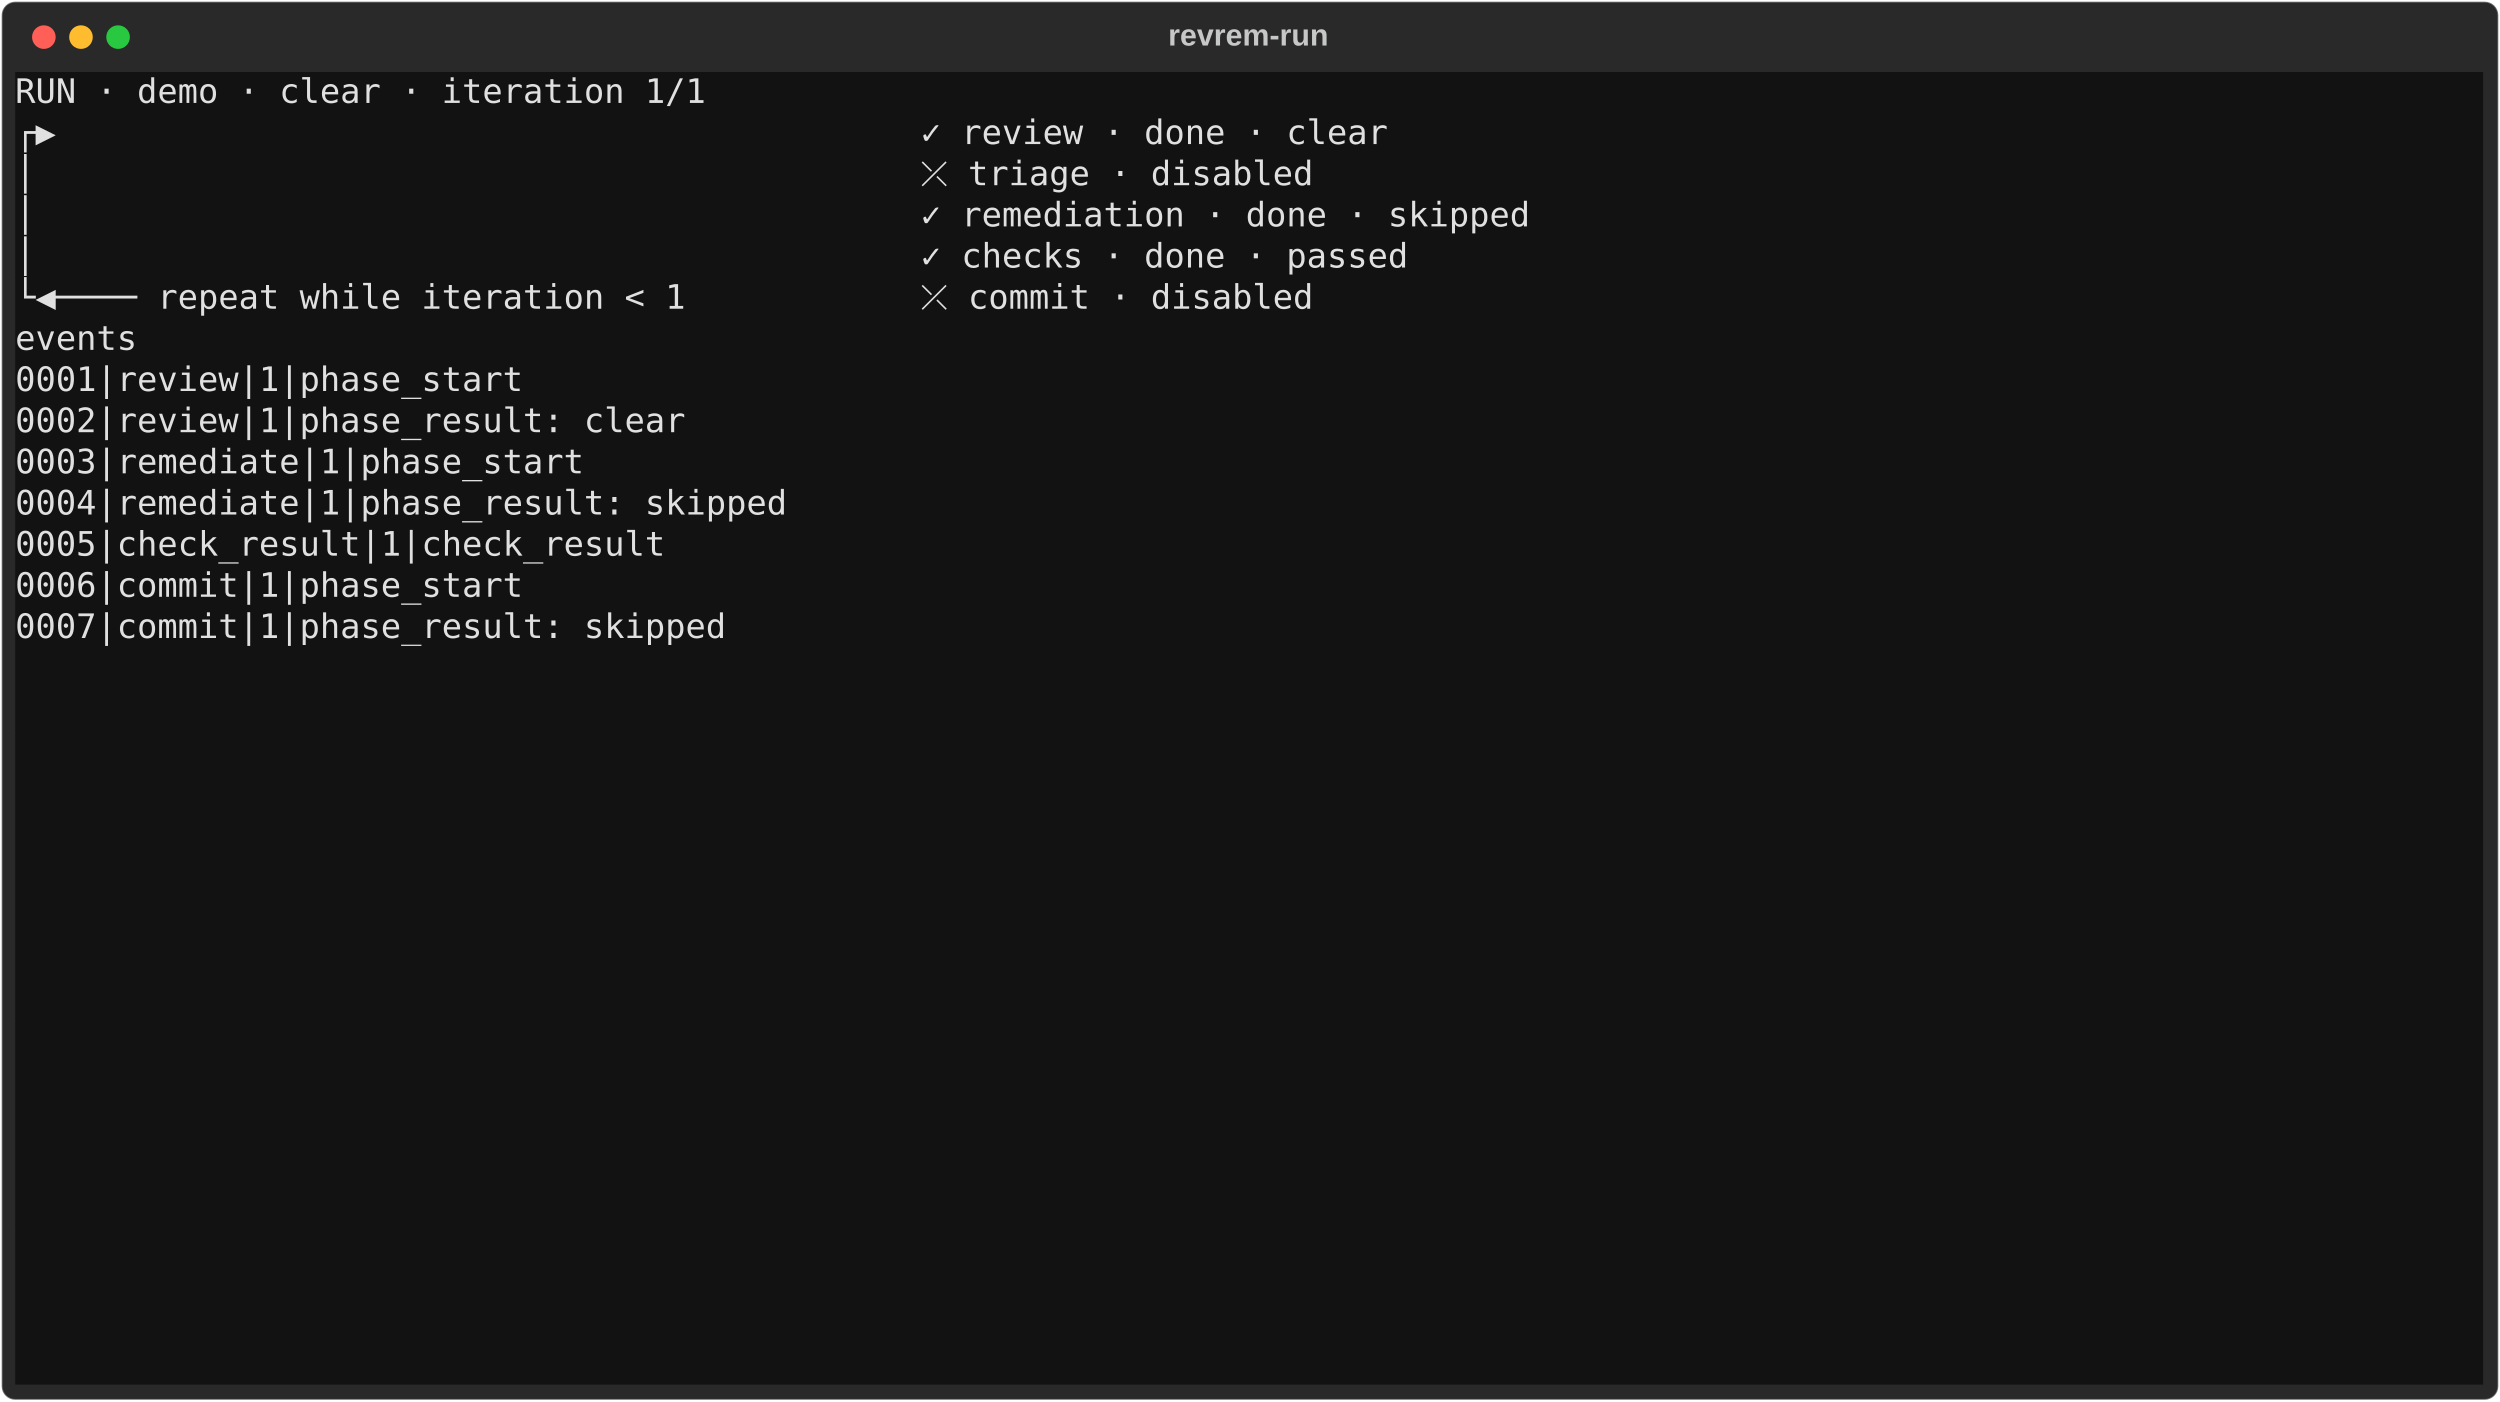
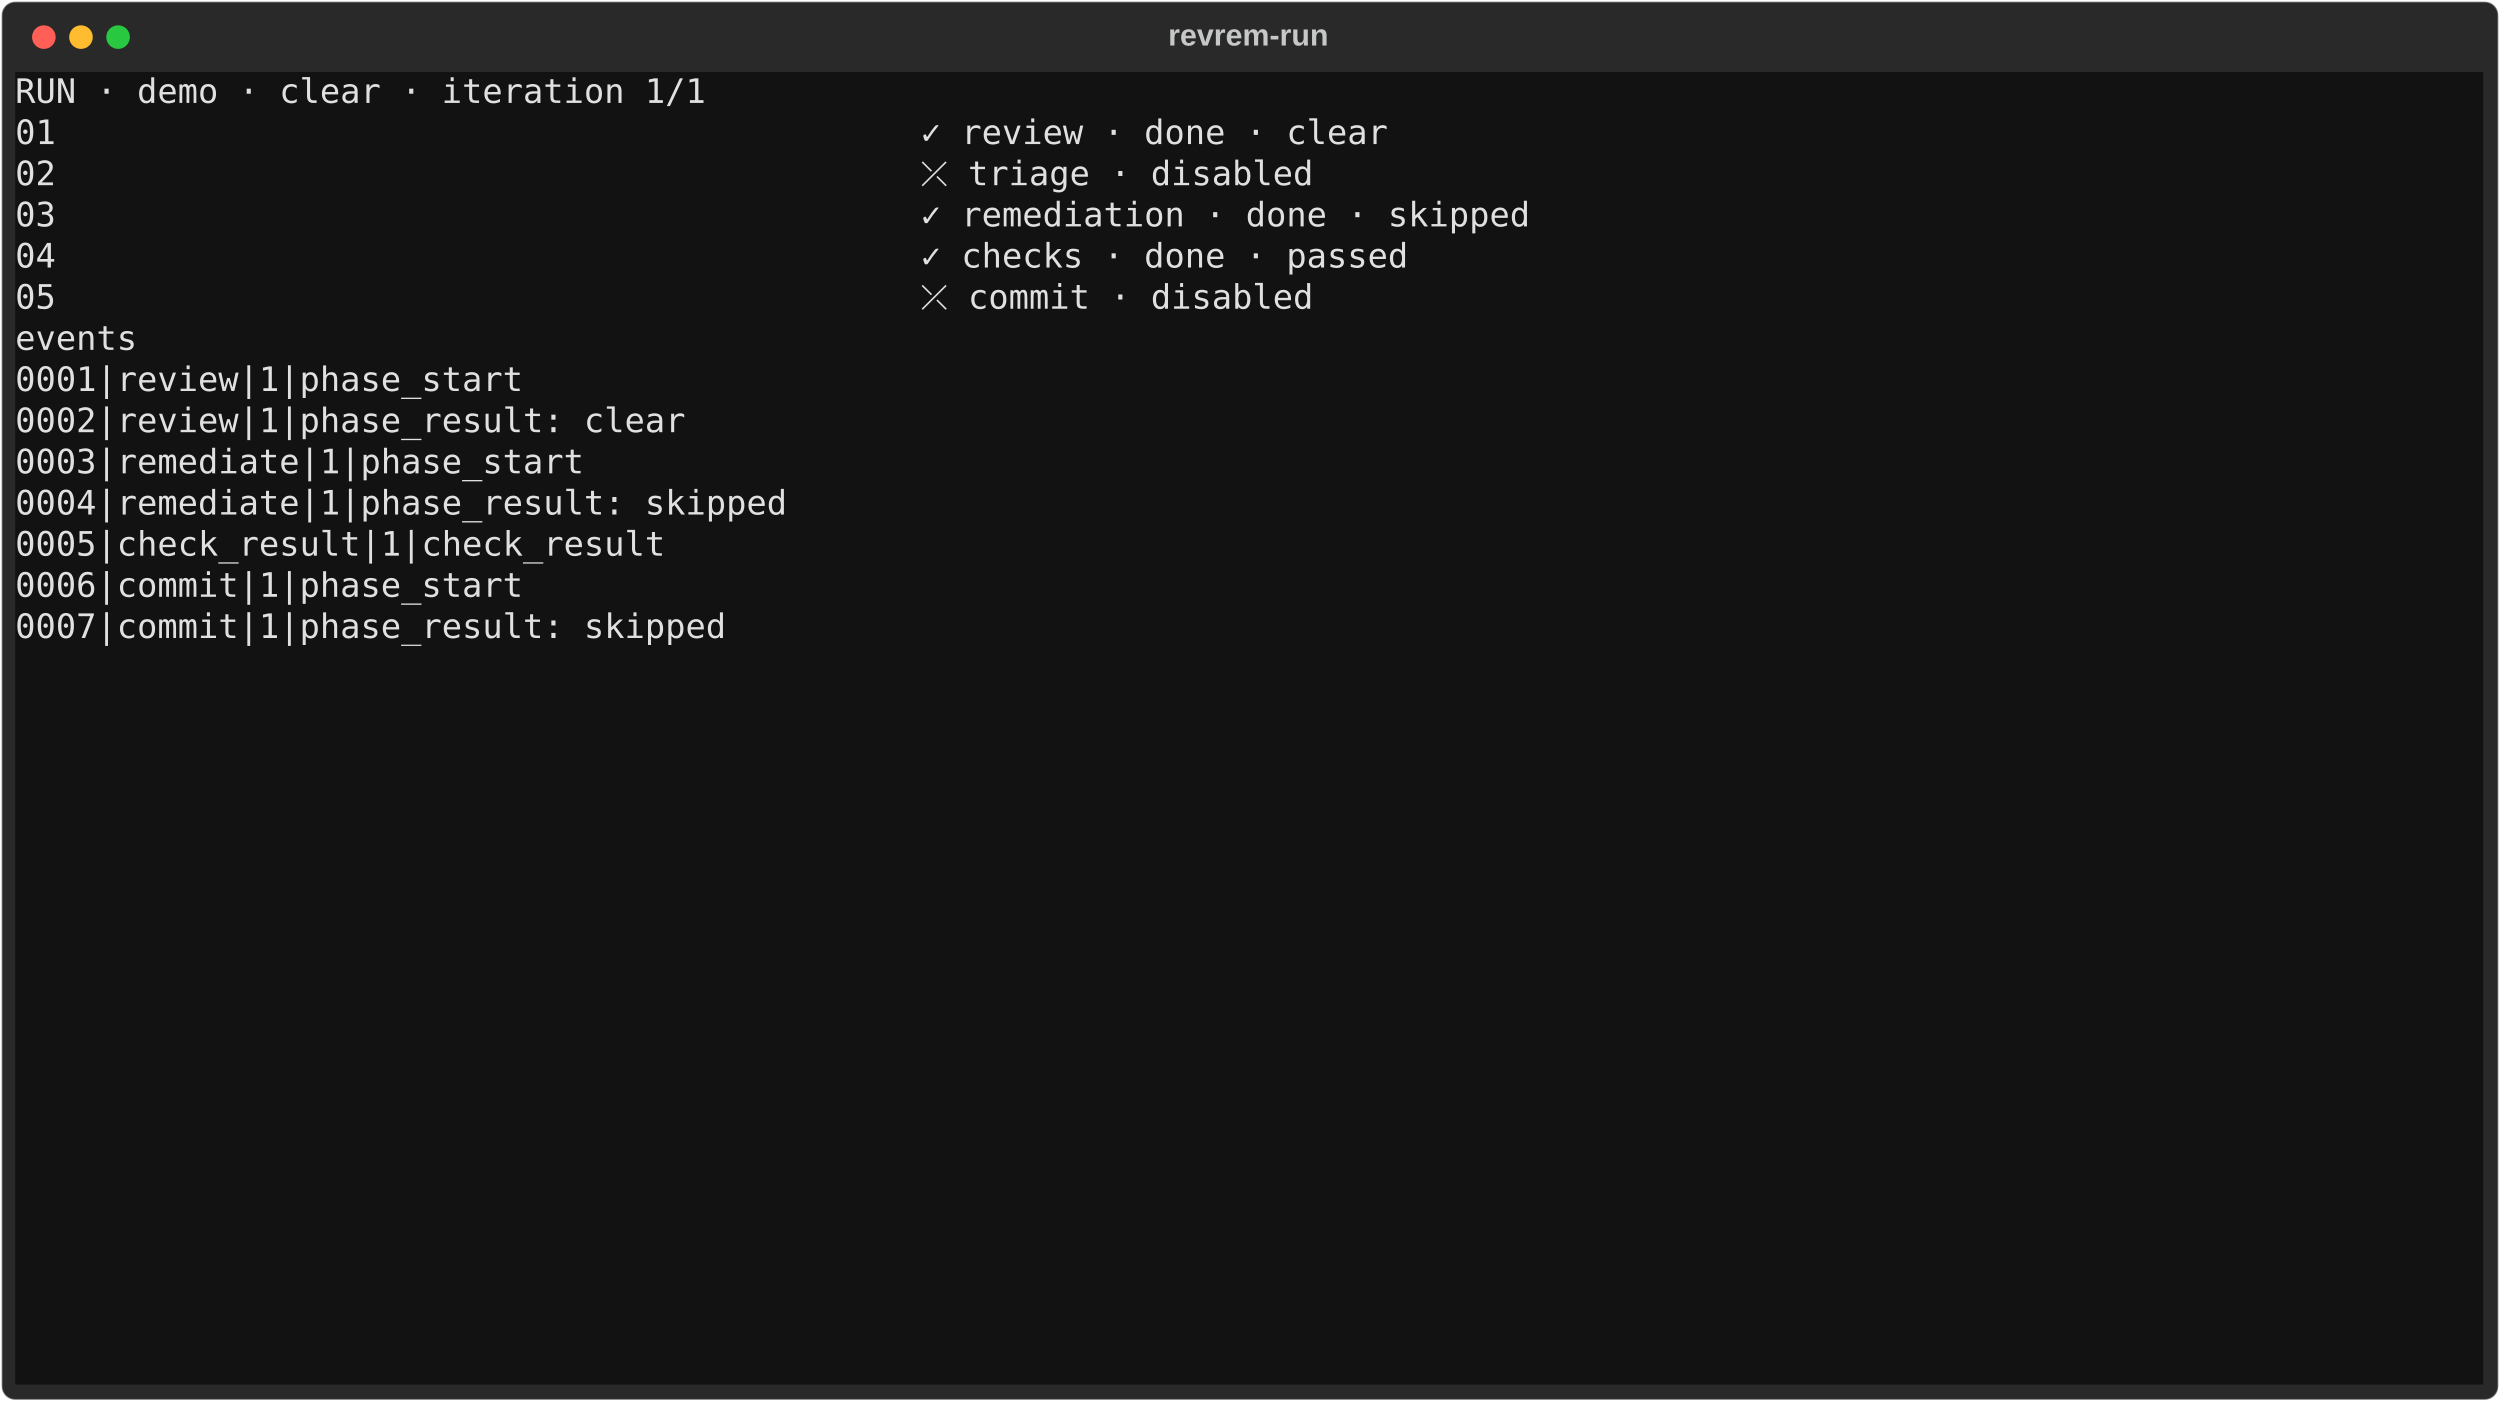
<svg xmlns="http://www.w3.org/2000/svg" class="rich-terminal" viewBox="0 0 1482 830.8">
  <style>

    @font-face {
        font-family: "Fira Code";
        src: local("FiraCode-Regular"),
                url("https://cdnjs.cloudflare.com/ajax/libs/firacode/6.2.0/woff2/FiraCode-Regular.woff2") format("woff2"),
                url("https://cdnjs.cloudflare.com/ajax/libs/firacode/6.2.0/woff/FiraCode-Regular.woff") format("woff");
        font-style: normal;
        font-weight: 400;
    }
    @font-face {
        font-family: "Fira Code";
        src: local("FiraCode-Bold"),
                url("https://cdnjs.cloudflare.com/ajax/libs/firacode/6.2.0/woff2/FiraCode-Bold.woff2") format("woff2"),
                url("https://cdnjs.cloudflare.com/ajax/libs/firacode/6.2.0/woff/FiraCode-Bold.woff") format("woff");
        font-style: bold;
        font-weight: 700;
    }

    .terminal-ID-matrix {
        font-family: Fira Code, monospace;
        font-size: 20px;
        line-height: 24.4px;
        font-variant-east-asian: full-width;
    }

    .terminal-ID-title {
        font-size: 18px;
        font-weight: bold;
        font-family: arial;
    }

    .terminal-ID-r1 { fill: #e0e0e0 }
.terminal-ID-r2 { fill: #c5c8c6 }
    </style>
  <defs>
    <clipPath id="terminal-ID-clip-terminal">
      <rect x="0" y="0" width="1463.0" height="779.8" />
    </clipPath>
    <clipPath id="terminal-ID-line-0">
      <rect x="0" y="1.5" width="1464" height="24.65" />
    </clipPath>
    <clipPath id="terminal-ID-line-1">
      <rect x="0" y="25.9" width="1464" height="24.65" />
    </clipPath>
    <clipPath id="terminal-ID-line-2">
      <rect x="0" y="50.3" width="1464" height="24.65" />
    </clipPath>
    <clipPath id="terminal-ID-line-3">
      <rect x="0" y="74.7" width="1464" height="24.65" />
    </clipPath>
    <clipPath id="terminal-ID-line-4">
      <rect x="0" y="99.1" width="1464" height="24.65" />
    </clipPath>
    <clipPath id="terminal-ID-line-5">
      <rect x="0" y="123.5" width="1464" height="24.65" />
    </clipPath>
    <clipPath id="terminal-ID-line-6">
      <rect x="0" y="147.9" width="1464" height="24.65" />
    </clipPath>
    <clipPath id="terminal-ID-line-7">
      <rect x="0" y="172.3" width="1464" height="24.65" />
    </clipPath>
    <clipPath id="terminal-ID-line-8">
      <rect x="0" y="196.7" width="1464" height="24.65" />
    </clipPath>
    <clipPath id="terminal-ID-line-9">
      <rect x="0" y="221.1" width="1464" height="24.65" />
    </clipPath>
    <clipPath id="terminal-ID-line-10">
      <rect x="0" y="245.5" width="1464" height="24.65" />
    </clipPath>
    <clipPath id="terminal-ID-line-11">
      <rect x="0" y="269.9" width="1464" height="24.65" />
    </clipPath>
    <clipPath id="terminal-ID-line-12">
      <rect x="0" y="294.3" width="1464" height="24.65" />
    </clipPath>
    <clipPath id="terminal-ID-line-13">
      <rect x="0" y="318.7" width="1464" height="24.65" />
    </clipPath>
    <clipPath id="terminal-ID-line-14">
      <rect x="0" y="343.1" width="1464" height="24.65" />
    </clipPath>
    <clipPath id="terminal-ID-line-15">
      <rect x="0" y="367.5" width="1464" height="24.65" />
    </clipPath>
    <clipPath id="terminal-ID-line-16">
      <rect x="0" y="391.9" width="1464" height="24.65" />
    </clipPath>
    <clipPath id="terminal-ID-line-17">
      <rect x="0" y="416.3" width="1464" height="24.65" />
    </clipPath>
    <clipPath id="terminal-ID-line-18">
      <rect x="0" y="440.7" width="1464" height="24.65" />
    </clipPath>
    <clipPath id="terminal-ID-line-19">
      <rect x="0" y="465.1" width="1464" height="24.65" />
    </clipPath>
    <clipPath id="terminal-ID-line-20">
      <rect x="0" y="489.5" width="1464" height="24.65" />
    </clipPath>
    <clipPath id="terminal-ID-line-21">
      <rect x="0" y="513.9" width="1464" height="24.65" />
    </clipPath>
    <clipPath id="terminal-ID-line-22">
      <rect x="0" y="538.3" width="1464" height="24.65" />
    </clipPath>
    <clipPath id="terminal-ID-line-23">
      <rect x="0" y="562.7" width="1464" height="24.65" />
    </clipPath>
    <clipPath id="terminal-ID-line-24">
      <rect x="0" y="587.1" width="1464" height="24.65" />
    </clipPath>
    <clipPath id="terminal-ID-line-25">
      <rect x="0" y="611.5" width="1464" height="24.65" />
    </clipPath>
    <clipPath id="terminal-ID-line-26">
      <rect x="0" y="635.9" width="1464" height="24.65" />
    </clipPath>
    <clipPath id="terminal-ID-line-27">
      <rect x="0" y="660.3" width="1464" height="24.65" />
    </clipPath>
    <clipPath id="terminal-ID-line-28">
      <rect x="0" y="684.7" width="1464" height="24.65" />
    </clipPath>
    <clipPath id="terminal-ID-line-29">
      <rect x="0" y="709.1" width="1464" height="24.65" />
    </clipPath>
    <clipPath id="terminal-ID-line-30">
      <rect x="0" y="733.5" width="1464" height="24.65" />
    </clipPath>
  </defs>
  <rect fill="#292929" stroke="rgba(255,255,255,0.35)" stroke-width="1" x="1" y="1" width="1480" height="828.8" rx="8" />
  <text class="terminal-ID-title" fill="#c5c8c6" text-anchor="middle" x="740" y="27">revrem-run</text>
  <g transform="translate(26,22)">
    <circle cx="0" cy="0" r="7" fill="#ff5f57" />
    <circle cx="22" cy="0" r="7" fill="#febc2e" />
    <circle cx="44" cy="0" r="7" fill="#28c840" />
  </g>
  <g transform="translate(9, 41)" clip-path="url(#terminal-ID-clip-terminal)">
    <rect fill="#121212" x="0" y="1.5" width="414.8" height="24.65" shape-rendering="crispEdges" />
    <rect fill="#121212" x="414.8" y="1.5" width="1049.2" height="24.65" shape-rendering="crispEdges" />
    <rect fill="#121212" x="0" y="25.9" width="24.4" height="24.65" shape-rendering="crispEdges" />
    <rect fill="#121212" x="24.4" y="25.9" width="512.4" height="24.65" shape-rendering="crispEdges" />
    <rect fill="#121212" x="536.8" y="25.9" width="280.6" height="24.65" shape-rendering="crispEdges" />
    <rect fill="#121212" x="817.4" y="25.9" width="646.6" height="24.65" shape-rendering="crispEdges" />
-     <rect fill="#121212" x="0" y="50.3" width="12.2" height="24.65" shape-rendering="crispEdges" />
-     <rect fill="#121212" x="12.2" y="50.3" width="524.6" height="24.65" shape-rendering="crispEdges" />
+     <rect fill="#121212" x="0" y="50.3" width="24.4" height="24.65" shape-rendering="crispEdges" />
+     <rect fill="#121212" x="24.4" y="50.3" width="512.4" height="24.65" shape-rendering="crispEdges" />
    <rect fill="#121212" x="536.8" y="50.3" width="231.8" height="24.65" shape-rendering="crispEdges" />
    <rect fill="#121212" x="768.6" y="50.3" width="695.4" height="24.65" shape-rendering="crispEdges" />
-     <rect fill="#121212" x="0" y="74.7" width="12.2" height="24.65" shape-rendering="crispEdges" />
-     <rect fill="#121212" x="12.2" y="74.7" width="524.6" height="24.65" shape-rendering="crispEdges" />
+     <rect fill="#121212" x="0" y="74.7" width="24.4" height="24.65" shape-rendering="crispEdges" />
+     <rect fill="#121212" x="24.4" y="74.7" width="512.4" height="24.65" shape-rendering="crispEdges" />
    <rect fill="#121212" x="536.8" y="74.7" width="366" height="24.65" shape-rendering="crispEdges" />
    <rect fill="#121212" x="902.8" y="74.7" width="561.2" height="24.65" shape-rendering="crispEdges" />
-     <rect fill="#121212" x="0" y="99.1" width="12.2" height="24.65" shape-rendering="crispEdges" />
-     <rect fill="#121212" x="12.2" y="99.1" width="524.6" height="24.65" shape-rendering="crispEdges" />
+     <rect fill="#121212" x="0" y="99.1" width="24.4" height="24.65" shape-rendering="crispEdges" />
+     <rect fill="#121212" x="24.4" y="99.1" width="512.4" height="24.65" shape-rendering="crispEdges" />
    <rect fill="#121212" x="536.8" y="99.1" width="292.8" height="24.65" shape-rendering="crispEdges" />
    <rect fill="#121212" x="829.6" y="99.1" width="634.4" height="24.65" shape-rendering="crispEdges" />
-     <rect fill="#121212" x="0" y="123.5" width="402.6" height="24.65" shape-rendering="crispEdges" />
-     <rect fill="#121212" x="402.6" y="123.5" width="134.2" height="24.65" shape-rendering="crispEdges" />
+     <rect fill="#121212" x="0" y="123.5" width="24.4" height="24.65" shape-rendering="crispEdges" />
+     <rect fill="#121212" x="24.4" y="123.5" width="512.4" height="24.65" shape-rendering="crispEdges" />
    <rect fill="#121212" x="536.8" y="123.5" width="231.8" height="24.65" shape-rendering="crispEdges" />
    <rect fill="#121212" x="768.6" y="123.5" width="695.4" height="24.65" shape-rendering="crispEdges" />
    <rect fill="#121212" x="0" y="147.9" width="73.2" height="24.65" shape-rendering="crispEdges" />
    <rect fill="#121212" x="73.2" y="147.9" width="1390.8" height="24.65" shape-rendering="crispEdges" />
    <rect fill="#121212" x="0" y="172.3" width="305" height="24.65" shape-rendering="crispEdges" />
    <rect fill="#121212" x="305" y="172.3" width="1159" height="24.65" shape-rendering="crispEdges" />
    <rect fill="#121212" x="0" y="196.7" width="402.6" height="24.65" shape-rendering="crispEdges" />
    <rect fill="#121212" x="402.6" y="196.7" width="1061.4" height="24.65" shape-rendering="crispEdges" />
    <rect fill="#121212" x="0" y="221.1" width="341.6" height="24.65" shape-rendering="crispEdges" />
    <rect fill="#121212" x="341.6" y="221.1" width="1122.4" height="24.65" shape-rendering="crispEdges" />
    <rect fill="#121212" x="0" y="245.5" width="463.6" height="24.65" shape-rendering="crispEdges" />
    <rect fill="#121212" x="463.6" y="245.5" width="1000.4" height="24.65" shape-rendering="crispEdges" />
    <rect fill="#121212" x="0" y="269.9" width="390.4" height="24.65" shape-rendering="crispEdges" />
    <rect fill="#121212" x="390.4" y="269.9" width="1073.6" height="24.65" shape-rendering="crispEdges" />
    <rect fill="#121212" x="0" y="294.3" width="305" height="24.65" shape-rendering="crispEdges" />
    <rect fill="#121212" x="305" y="294.3" width="1159" height="24.65" shape-rendering="crispEdges" />
    <rect fill="#121212" x="0" y="318.7" width="427" height="24.65" shape-rendering="crispEdges" />
    <rect fill="#121212" x="427" y="318.7" width="1037" height="24.65" shape-rendering="crispEdges" />
    <rect fill="#121212" x="0" y="343.1" width="1464" height="24.65" shape-rendering="crispEdges" />
    <rect fill="#121212" x="0" y="367.5" width="1464" height="24.65" shape-rendering="crispEdges" />
    <rect fill="#121212" x="0" y="391.9" width="1464" height="24.65" shape-rendering="crispEdges" />
    <rect fill="#121212" x="0" y="416.3" width="1464" height="24.65" shape-rendering="crispEdges" />
    <rect fill="#121212" x="0" y="440.7" width="1464" height="24.65" shape-rendering="crispEdges" />
    <rect fill="#121212" x="0" y="465.1" width="1464" height="24.65" shape-rendering="crispEdges" />
    <rect fill="#121212" x="0" y="489.5" width="1464" height="24.65" shape-rendering="crispEdges" />
    <rect fill="#121212" x="0" y="513.9" width="1464" height="24.65" shape-rendering="crispEdges" />
    <rect fill="#121212" x="0" y="538.3" width="1464" height="24.65" shape-rendering="crispEdges" />
    <rect fill="#121212" x="0" y="562.7" width="1464" height="24.65" shape-rendering="crispEdges" />
    <rect fill="#121212" x="0" y="587.1" width="1464" height="24.65" shape-rendering="crispEdges" />
    <rect fill="#121212" x="0" y="611.5" width="1464" height="24.65" shape-rendering="crispEdges" />
    <rect fill="#121212" x="0" y="635.9" width="1464" height="24.65" shape-rendering="crispEdges" />
    <rect fill="#121212" x="0" y="660.3" width="1464" height="24.65" shape-rendering="crispEdges" />
    <rect fill="#121212" x="0" y="684.7" width="1464" height="24.65" shape-rendering="crispEdges" />
    <rect fill="#121212" x="0" y="709.1" width="1464" height="24.65" shape-rendering="crispEdges" />
    <rect fill="#121212" x="0" y="733.5" width="1464" height="24.65" shape-rendering="crispEdges" />
    <rect fill="#121212" x="0" y="757.9" width="1464" height="24.65" shape-rendering="crispEdges" />
    <g class="terminal-ID-matrix">
      <text class="terminal-ID-r1" x="0" y="20" textLength="414.8" clip-path="url(#terminal-ID-line-0)">RUN · demo · clear · iteration 1/1</text>
      <text class="terminal-ID-r2" x="1464" y="20" textLength="12.2" clip-path="url(#terminal-ID-line-0)">
</text>
-       <text class="terminal-ID-r1" x="0" y="44.4" textLength="24.4" clip-path="url(#terminal-ID-line-1)">┌▶</text>
+       <text class="terminal-ID-r1" x="0" y="44.4" textLength="24.4" clip-path="url(#terminal-ID-line-1)">01</text>
      <text class="terminal-ID-r1" x="536.8" y="44.4" textLength="280.6" clip-path="url(#terminal-ID-line-1)">✓ review · done · clear</text>
      <text class="terminal-ID-r2" x="1464" y="44.4" textLength="12.2" clip-path="url(#terminal-ID-line-1)">
</text>
-       <text class="terminal-ID-r1" x="0" y="68.8" textLength="12.2" clip-path="url(#terminal-ID-line-2)">│</text>
+       <text class="terminal-ID-r1" x="0" y="68.8" textLength="24.4" clip-path="url(#terminal-ID-line-2)">02</text>
      <text class="terminal-ID-r1" x="536.8" y="68.8" textLength="231.8" clip-path="url(#terminal-ID-line-2)">⤫ triage · disabled</text>
      <text class="terminal-ID-r2" x="1464" y="68.8" textLength="12.2" clip-path="url(#terminal-ID-line-2)">
</text>
-       <text class="terminal-ID-r1" x="0" y="93.2" textLength="12.2" clip-path="url(#terminal-ID-line-3)">│</text>
+       <text class="terminal-ID-r1" x="0" y="93.2" textLength="24.4" clip-path="url(#terminal-ID-line-3)">03</text>
      <text class="terminal-ID-r1" x="536.8" y="93.2" textLength="366" clip-path="url(#terminal-ID-line-3)">✓ remediation · done · skipped</text>
      <text class="terminal-ID-r2" x="1464" y="93.2" textLength="12.2" clip-path="url(#terminal-ID-line-3)">
</text>
-       <text class="terminal-ID-r1" x="0" y="117.6" textLength="12.2" clip-path="url(#terminal-ID-line-4)">│</text>
+       <text class="terminal-ID-r1" x="0" y="117.6" textLength="24.4" clip-path="url(#terminal-ID-line-4)">04</text>
      <text class="terminal-ID-r1" x="536.8" y="117.6" textLength="292.8" clip-path="url(#terminal-ID-line-4)">✓ checks · done · passed</text>
      <text class="terminal-ID-r2" x="1464" y="117.6" textLength="12.2" clip-path="url(#terminal-ID-line-4)">
</text>
-       <text class="terminal-ID-r1" x="0" y="142" textLength="402.6" clip-path="url(#terminal-ID-line-5)">└◀──── repeat while iteration &lt; 1</text>
+       <text class="terminal-ID-r1" x="0" y="142" textLength="24.4" clip-path="url(#terminal-ID-line-5)">05</text>
      <text class="terminal-ID-r1" x="536.8" y="142" textLength="231.8" clip-path="url(#terminal-ID-line-5)">⤫ commit · disabled</text>
      <text class="terminal-ID-r2" x="1464" y="142" textLength="12.2" clip-path="url(#terminal-ID-line-5)">
</text>
      <text class="terminal-ID-r1" x="0" y="166.4" textLength="73.2" clip-path="url(#terminal-ID-line-6)">events</text>
      <text class="terminal-ID-r2" x="1464" y="166.4" textLength="12.2" clip-path="url(#terminal-ID-line-6)">
</text>
      <text class="terminal-ID-r1" x="0" y="190.8" textLength="305" clip-path="url(#terminal-ID-line-7)">0001|review|1|phase_start</text>
      <text class="terminal-ID-r2" x="1464" y="190.8" textLength="12.2" clip-path="url(#terminal-ID-line-7)">
</text>
      <text class="terminal-ID-r1" x="0" y="215.2" textLength="402.6" clip-path="url(#terminal-ID-line-8)">0002|review|1|phase_result: clear</text>
      <text class="terminal-ID-r2" x="1464" y="215.2" textLength="12.2" clip-path="url(#terminal-ID-line-8)">
</text>
      <text class="terminal-ID-r1" x="0" y="239.6" textLength="341.6" clip-path="url(#terminal-ID-line-9)">0003|remediate|1|phase_start</text>
      <text class="terminal-ID-r2" x="1464" y="239.6" textLength="12.2" clip-path="url(#terminal-ID-line-9)">
</text>
      <text class="terminal-ID-r1" x="0" y="264" textLength="463.6" clip-path="url(#terminal-ID-line-10)">0004|remediate|1|phase_result: skipped</text>
      <text class="terminal-ID-r2" x="1464" y="264" textLength="12.2" clip-path="url(#terminal-ID-line-10)">
</text>
      <text class="terminal-ID-r1" x="0" y="288.4" textLength="390.4" clip-path="url(#terminal-ID-line-11)">0005|check_result|1|check_result</text>
      <text class="terminal-ID-r2" x="1464" y="288.4" textLength="12.2" clip-path="url(#terminal-ID-line-11)">
</text>
      <text class="terminal-ID-r1" x="0" y="312.8" textLength="305" clip-path="url(#terminal-ID-line-12)">0006|commit|1|phase_start</text>
      <text class="terminal-ID-r2" x="1464" y="312.8" textLength="12.2" clip-path="url(#terminal-ID-line-12)">
</text>
      <text class="terminal-ID-r1" x="0" y="337.2" textLength="427" clip-path="url(#terminal-ID-line-13)">0007|commit|1|phase_result: skipped</text>
      <text class="terminal-ID-r2" x="1464" y="337.2" textLength="12.2" clip-path="url(#terminal-ID-line-13)">
</text>
      <text class="terminal-ID-r2" x="1464" y="361.6" textLength="12.2" clip-path="url(#terminal-ID-line-14)">
</text>
      <text class="terminal-ID-r2" x="1464" y="386" textLength="12.2" clip-path="url(#terminal-ID-line-15)">
</text>
      <text class="terminal-ID-r2" x="1464" y="410.4" textLength="12.2" clip-path="url(#terminal-ID-line-16)">
</text>
      <text class="terminal-ID-r2" x="1464" y="434.8" textLength="12.2" clip-path="url(#terminal-ID-line-17)">
</text>
      <text class="terminal-ID-r2" x="1464" y="459.2" textLength="12.2" clip-path="url(#terminal-ID-line-18)">
</text>
      <text class="terminal-ID-r2" x="1464" y="483.6" textLength="12.2" clip-path="url(#terminal-ID-line-19)">
</text>
      <text class="terminal-ID-r2" x="1464" y="508" textLength="12.2" clip-path="url(#terminal-ID-line-20)">
</text>
      <text class="terminal-ID-r2" x="1464" y="532.4" textLength="12.2" clip-path="url(#terminal-ID-line-21)">
</text>
      <text class="terminal-ID-r2" x="1464" y="556.8" textLength="12.2" clip-path="url(#terminal-ID-line-22)">
</text>
      <text class="terminal-ID-r2" x="1464" y="581.2" textLength="12.2" clip-path="url(#terminal-ID-line-23)">
</text>
      <text class="terminal-ID-r2" x="1464" y="605.6" textLength="12.2" clip-path="url(#terminal-ID-line-24)">
</text>
      <text class="terminal-ID-r2" x="1464" y="630" textLength="12.2" clip-path="url(#terminal-ID-line-25)">
</text>
      <text class="terminal-ID-r2" x="1464" y="654.4" textLength="12.2" clip-path="url(#terminal-ID-line-26)">
</text>
      <text class="terminal-ID-r2" x="1464" y="678.8" textLength="12.2" clip-path="url(#terminal-ID-line-27)">
</text>
      <text class="terminal-ID-r2" x="1464" y="703.2" textLength="12.2" clip-path="url(#terminal-ID-line-28)">
</text>
      <text class="terminal-ID-r2" x="1464" y="727.6" textLength="12.2" clip-path="url(#terminal-ID-line-29)">
</text>
      <text class="terminal-ID-r2" x="1464" y="752" textLength="12.2" clip-path="url(#terminal-ID-line-30)">
</text>
    </g>
  </g>
</svg>
